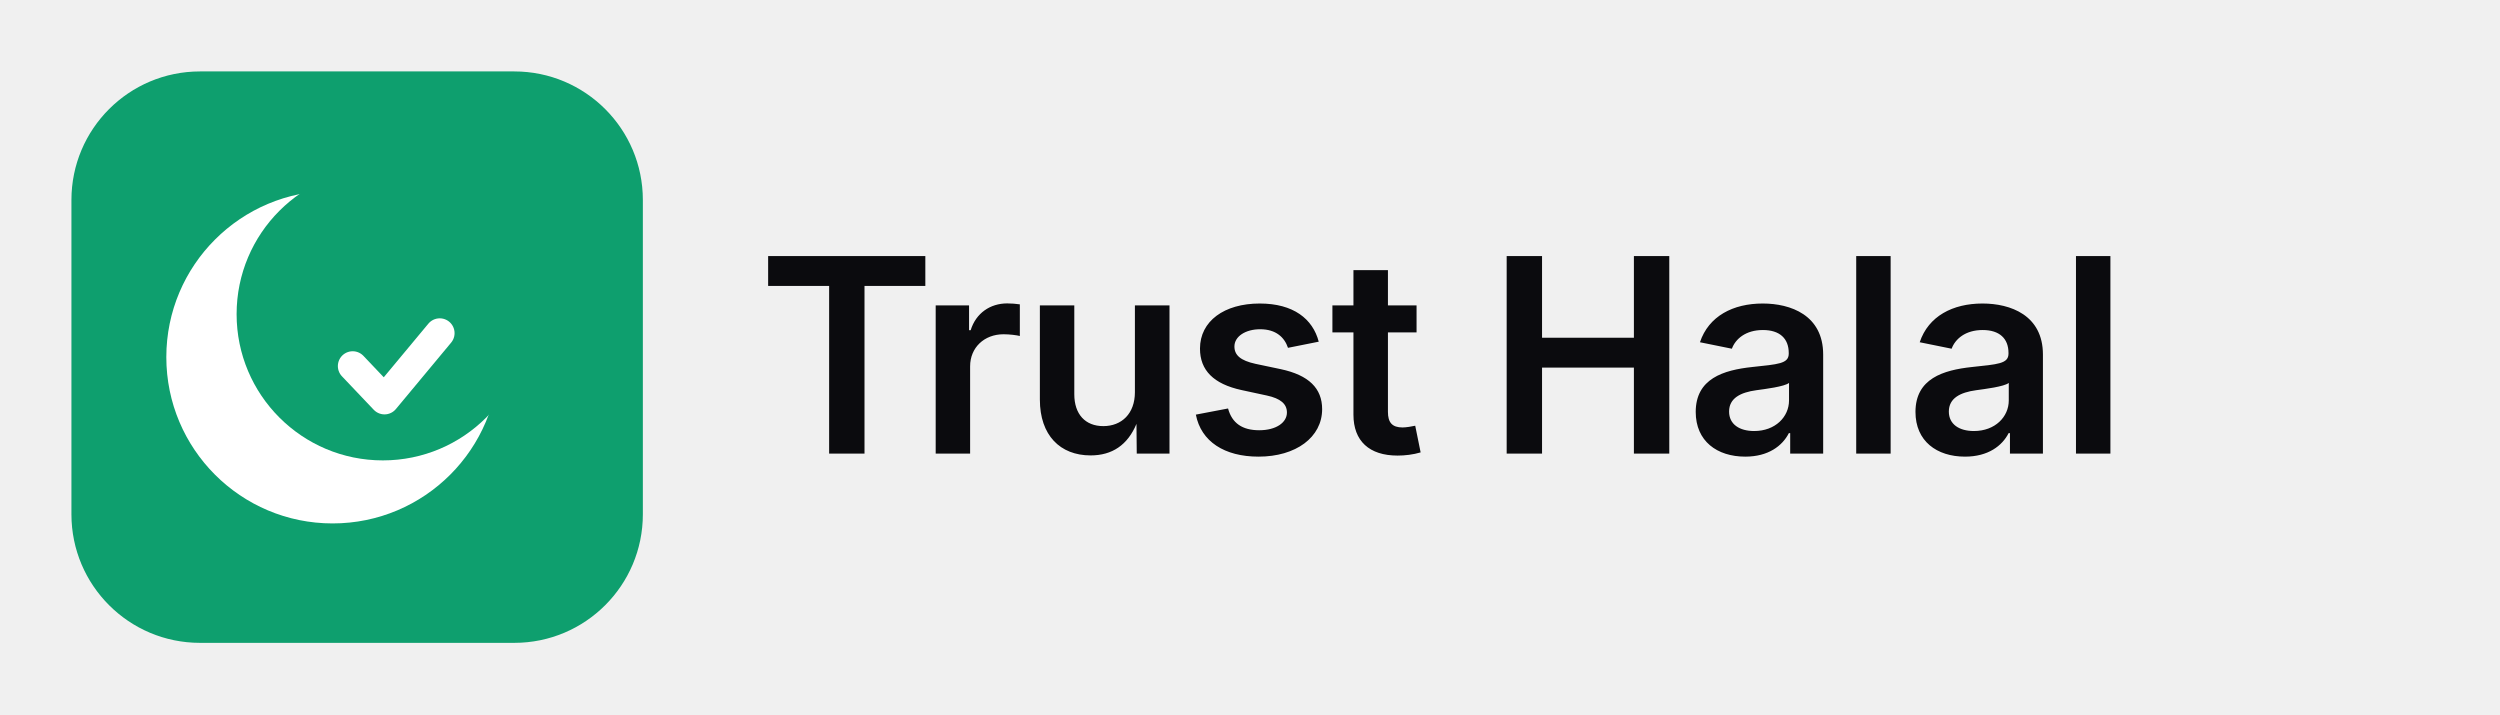
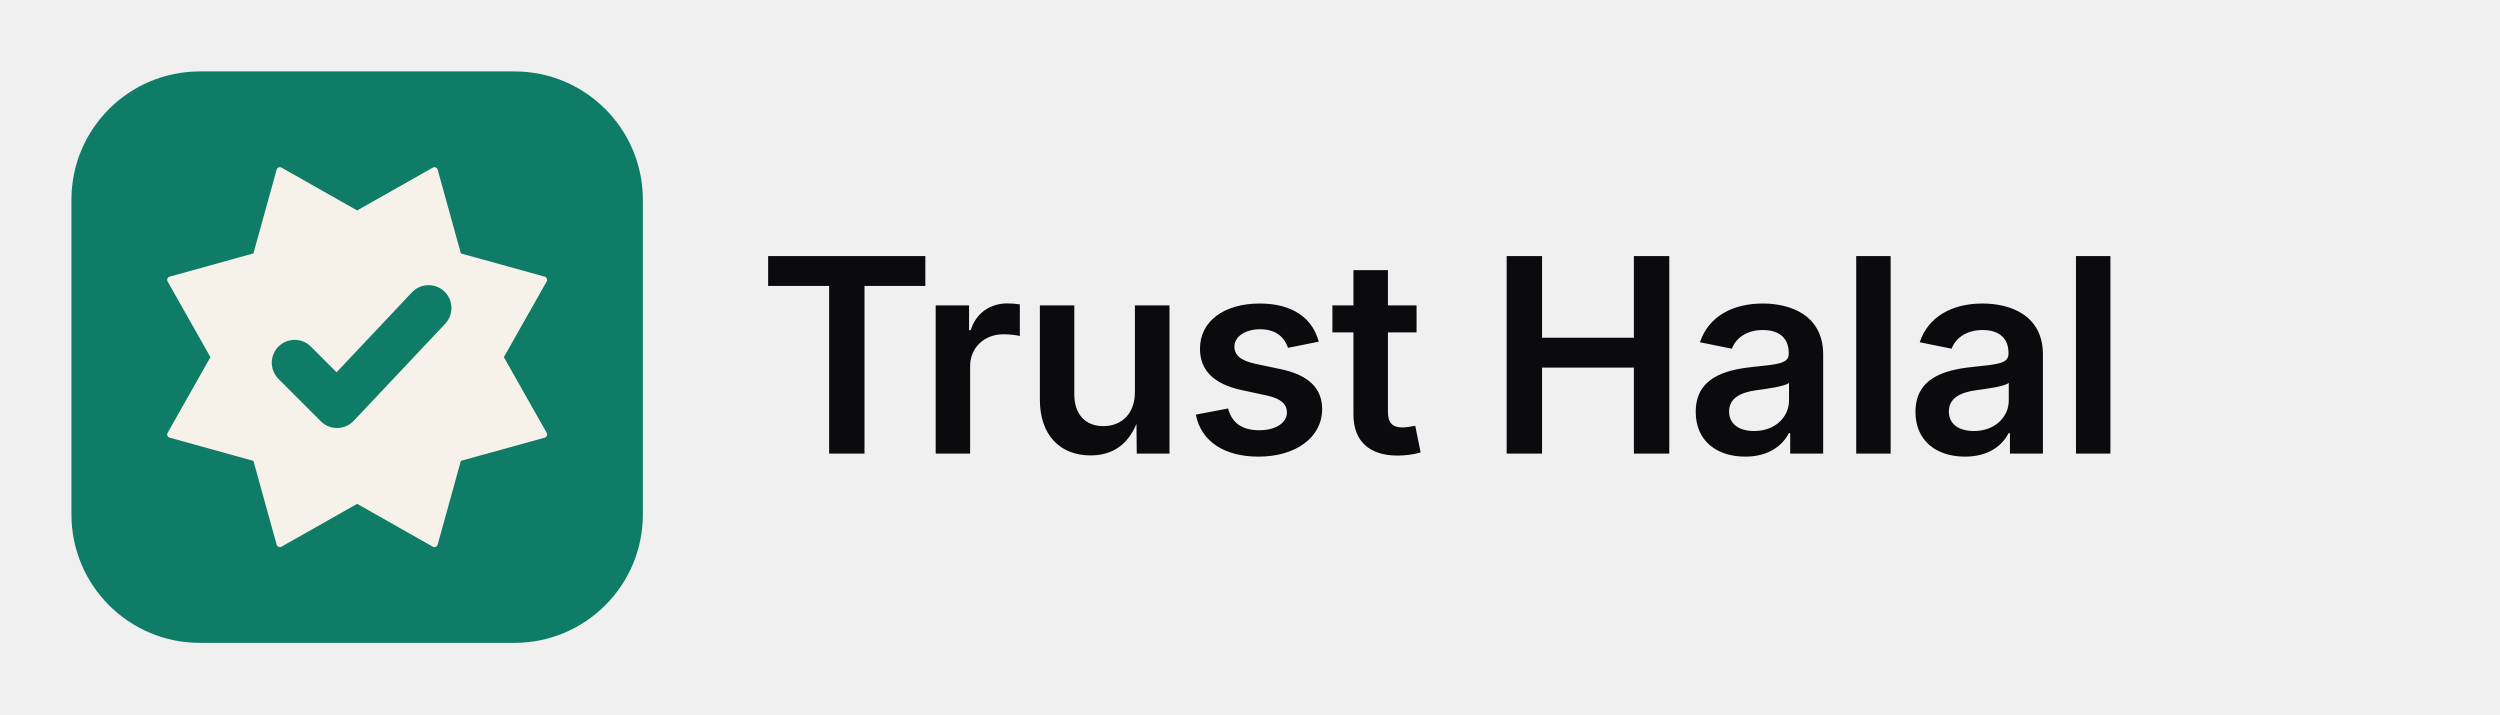
<svg xmlns="http://www.w3.org/2000/svg" width="700" height="200" viewBox="0 0 700 200" role="img" aria-label="Trust Halal">
-   <g>
-     <rect x="20" y="20" width="160" height="160" rx="36" fill="#0E9F6E" />
-     <circle cx="93.13" cy="100" r="46.56" fill="#FFFFFF" />
-     <circle cx="107.19" cy="87.97" r="40.94" fill="#0E9F6E" />
-     <path d="M98.75 102.5 L107.66 111.88 L123.13 93.28" fill="none" stroke="#FFFFFF" stroke-width="8.3" stroke-linecap="round" stroke-linejoin="round" />
+   <g transform="translate(20,20) scale(0.15625)">
+     <rect width="1024" height="1024" rx="230" fill="#0E7C66" />
+     <path d="M 650.5 177.6 L 693.0 331.0 L 846.4 373.5 L 768.0 512.0 L 846.4 650.5 L 693.0 693.0 L 650.5 846.4 L 512.0 768.0 L 373.5 846.4 L 331.0 693.0 L 177.6 650.5 L 256.0 512.0 L 177.6 373.5 L 331.0 331.0 L 373.5 177.6 L 512.0 256.0 Z" fill="#F6F2E9" stroke="#F6F2E9" stroke-width="12" stroke-linejoin="round" />
+     <path d="M 400 522 L 476 598 L 640 424" fill="none" stroke="#0E7C66" stroke-width="82" stroke-linecap="round" stroke-linejoin="round" />
  </g>
  <text x="212" y="127" font-family="Inter, ui-sans-serif, system-ui, -apple-system, 'Helvetica Neue', Arial, sans-serif" font-size="76" font-weight="600" letter-spacing="-1" fill="#0B0B0E">Trust Halal</text>
</svg>
